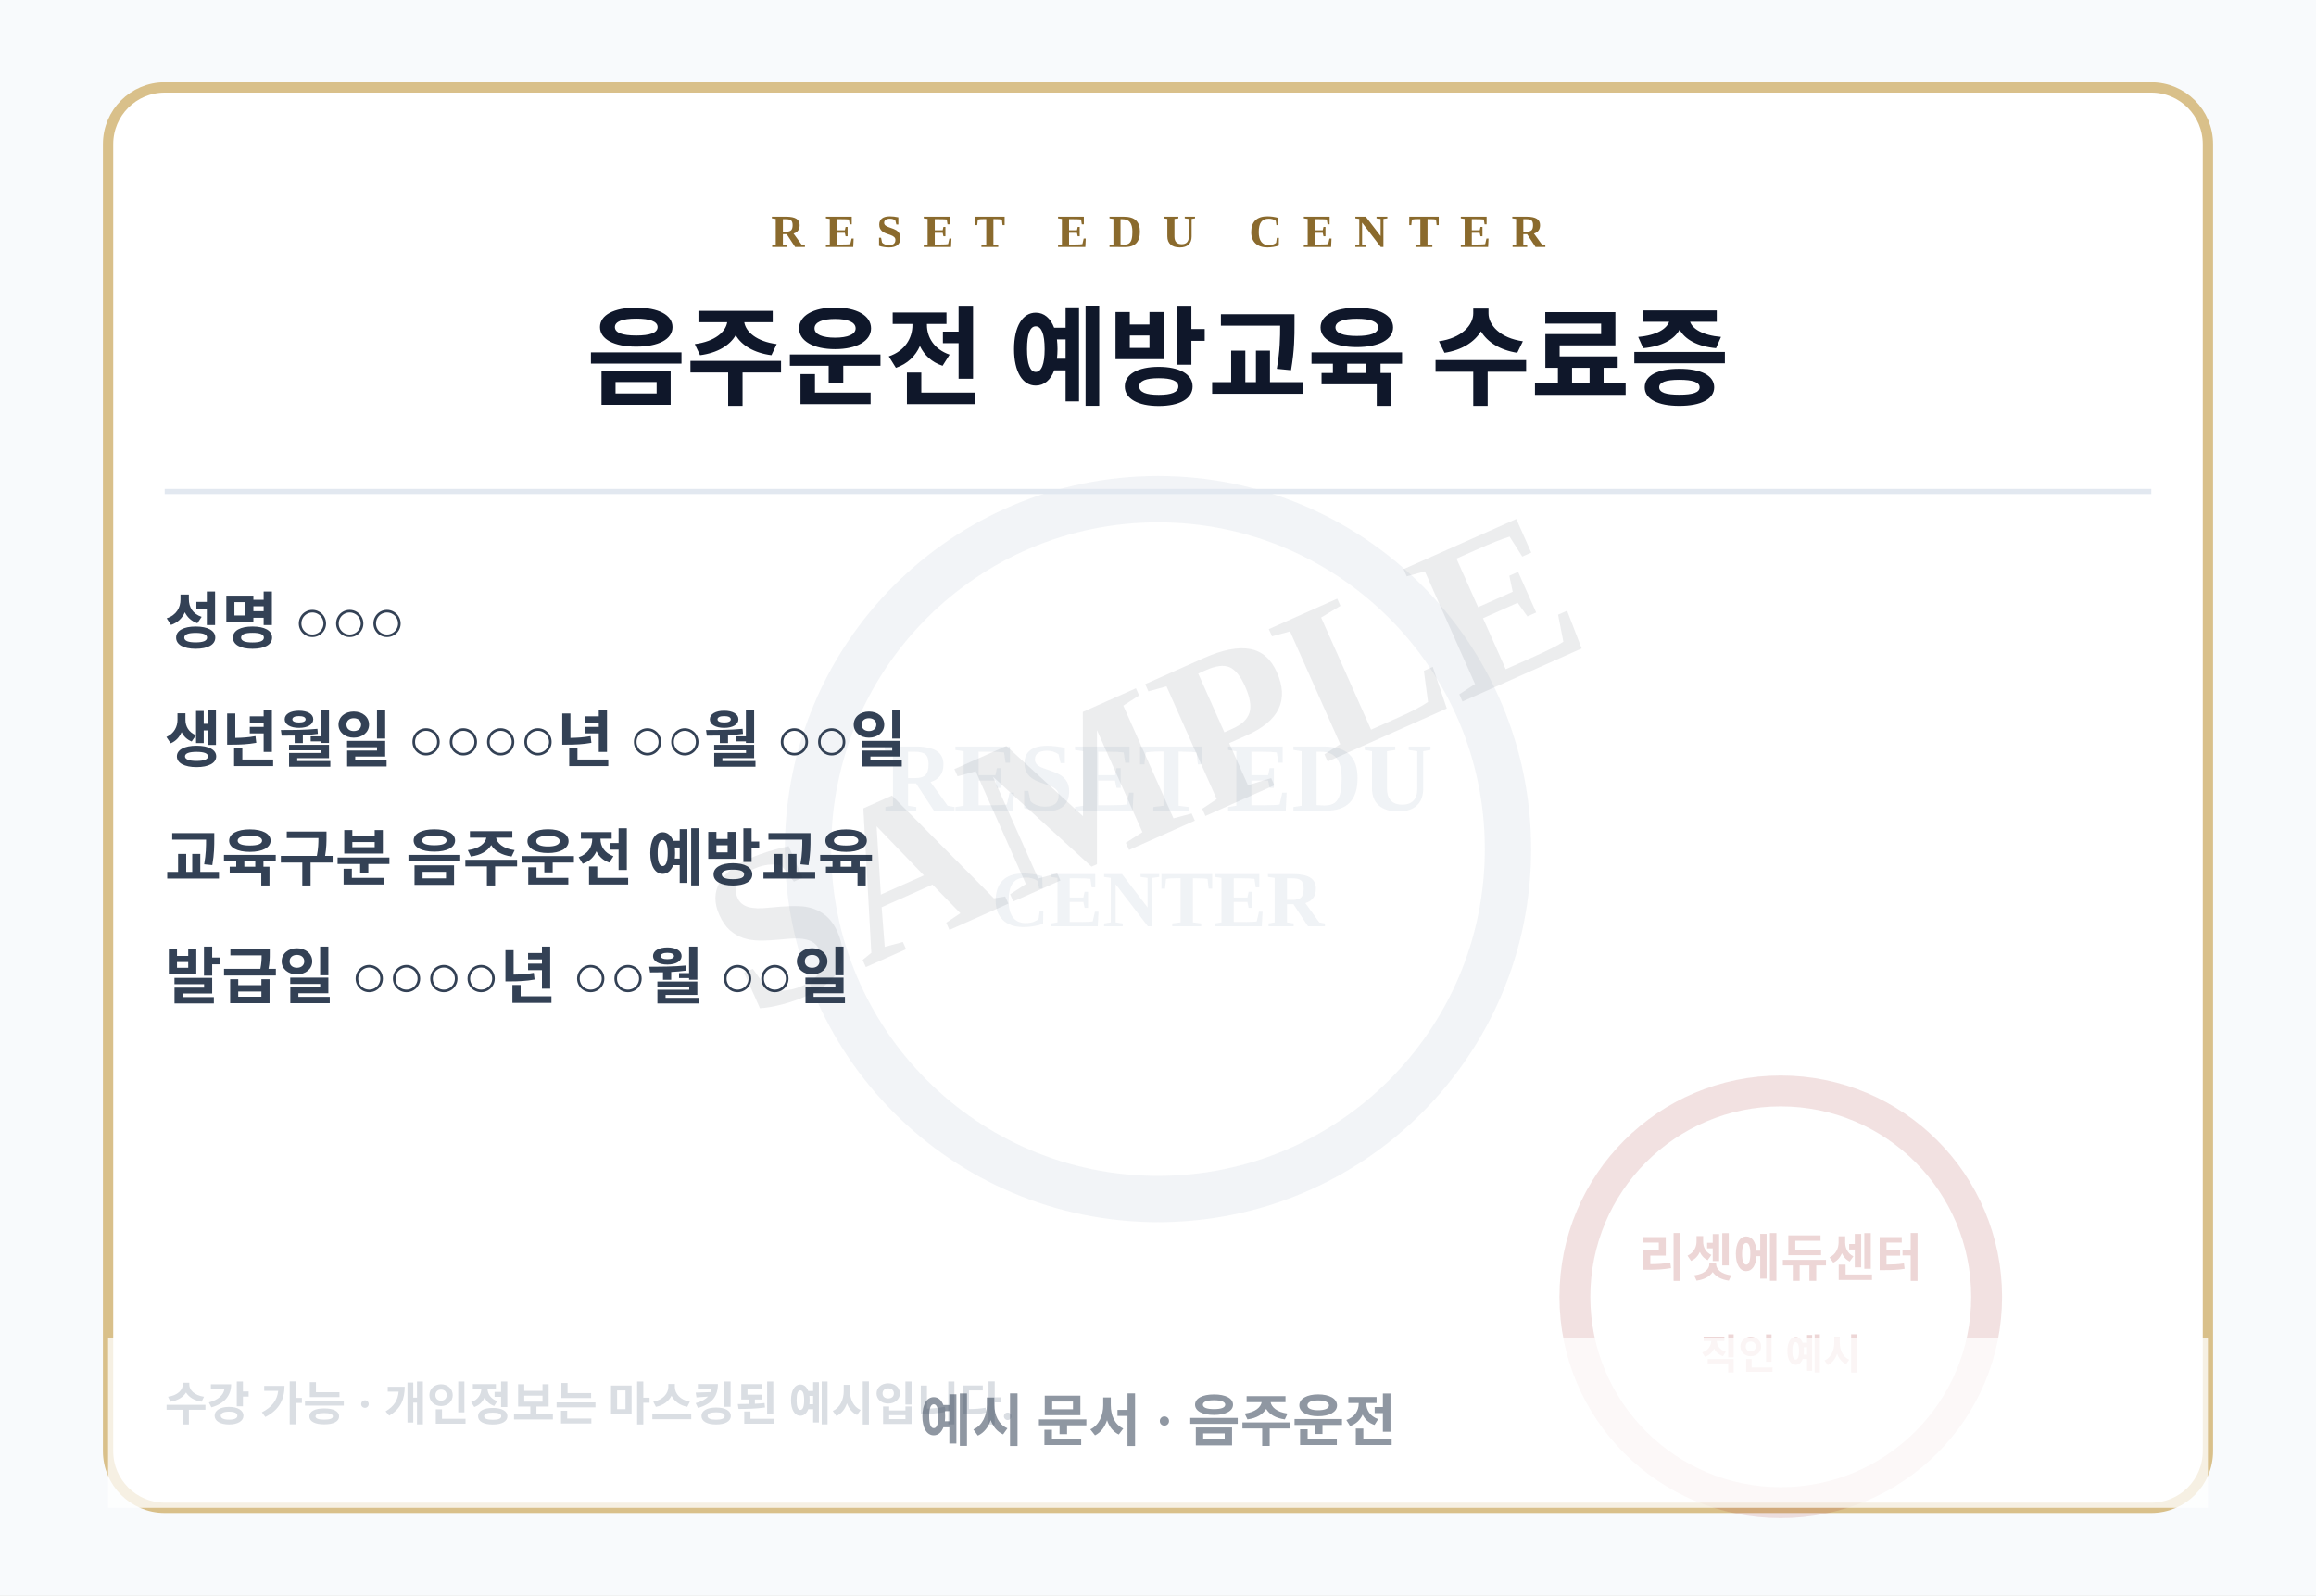
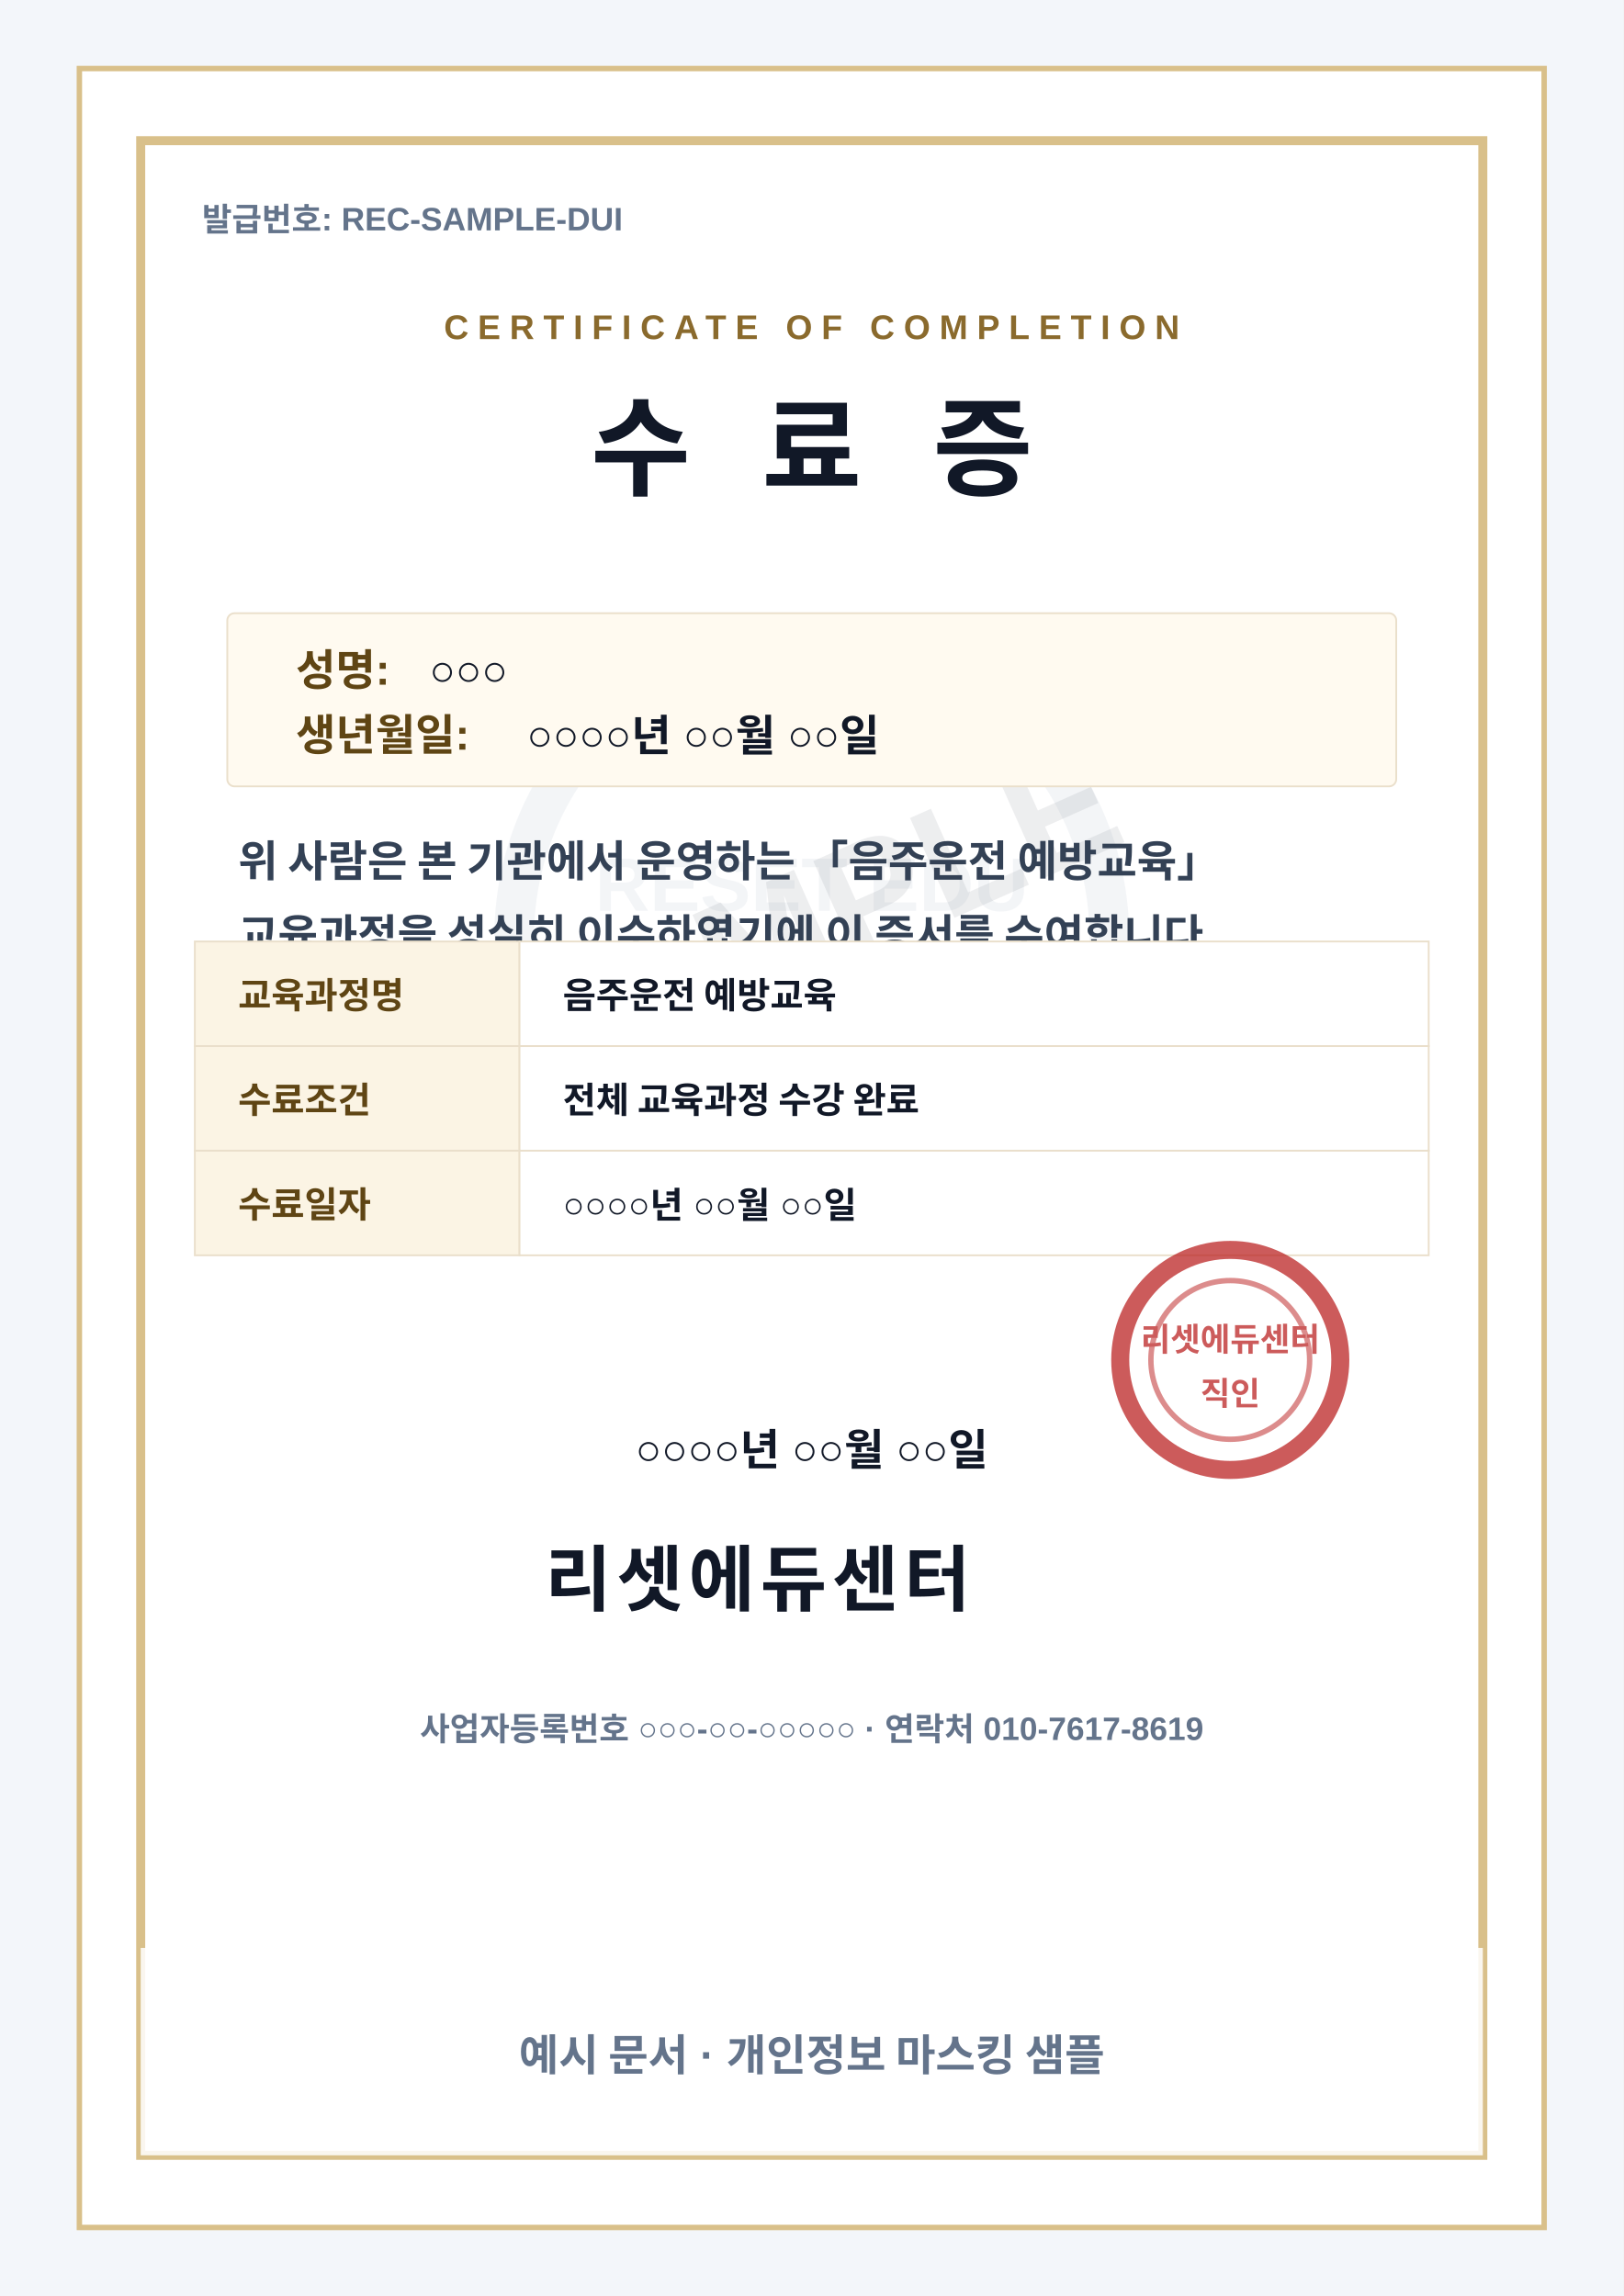
- <svg xmlns="http://www.w3.org/2000/svg" width="900" height="620" viewBox="0 0 900 620" role="img" aria-label="음주운전 예방교육 수료증 예시 문서">
-   <rect width="900" height="620" fill="#f8fafc" />
-   <rect x="42" y="34" width="816" height="552" rx="22" fill="#ffffff" stroke="#d9c08a" stroke-width="4" />
-   <circle cx="450" cy="330" r="136" fill="none" stroke="#173968" stroke-width="18" opacity="0.055" />
-   <text x="450" y="315" text-anchor="middle" font-size="38" font-weight="900" fill="#173968" opacity="0.065">RESET EDU</text>
-   <text x="450" y="360" text-anchor="middle" font-size="31" font-weight="900" fill="#173968" opacity="0.065">CENTER</text>
-   <text x="450" y="96" text-anchor="middle" font-size="18" font-weight="800" letter-spacing="8" fill="#8a6a2d">RESET EDU CENTER</text>
-   <text x="450" y="154" text-anchor="middle" font-size="42" font-weight="900" fill="#0f172a">음주운전 예방교육 수료증</text>
-   <rect x="64" y="190" width="772" height="2" fill="#e2e8f0" />
-   <text x="64" y="250" font-size="24" font-weight="700" fill="#334155">성명  ○○○</text>
-   <text x="64" y="296" font-size="24" font-weight="700" fill="#334155">생년월일  ○○○○년 ○○월 ○○일</text>
-   <text x="64" y="342" font-size="24" font-weight="700" fill="#334155">교육구분  음주운전 예방교육</text>
-   <text x="64" y="388" font-size="24" font-weight="700" fill="#334155">발급일  ○○○○년 ○○월 ○○일</text>
-   <rect x="612" y="424" width="160" height="160" rx="80" fill="none" stroke="#991b1b" stroke-width="12" opacity="0.13" />
-   <text x="692" y="496" text-anchor="middle" font-size="20" font-weight="900" fill="#991b1b" opacity="0.18">리셋에듀센터</text>
-   <text x="692" y="532" text-anchor="middle" font-size="16" font-weight="900" fill="#991b1b" opacity="0.18">직인 예시</text>
-   <g transform="rotate(-24 450 310)">
-     <text x="450" y="324" text-anchor="middle" font-size="86" font-weight="900" fill="#0f172a" opacity="0.08">SAMPLE</text>
+ <svg xmlns="http://www.w3.org/2000/svg" width="900" height="1273" viewBox="0 0 900 1273" role="img" aria-label="수 료 증 예시">
+   <rect width="900" height="1273" fill="#f3f6fa" />
+   <rect x="44" y="38" width="812" height="1197" fill="#ffffff" stroke="#d9c08a" stroke-width="3" />
+   <rect x="78" y="78" width="744" height="1117" fill="#ffffff" stroke="#d9c08a" stroke-width="5" />
+   <g opacity="0.052">
+     <circle cx="450" cy="520" r="165" fill="none" stroke="#173968" stroke-width="22" />
+     <text x="450" y="505" text-anchor="middle" font-family="Arial, 'Noto Sans KR', sans-serif" font-size="42" font-weight="900" fill="#173968">RESET EDU</text>
+     <text x="450" y="555" text-anchor="middle" font-family="Arial, 'Noto Sans KR', sans-serif" font-size="36" font-weight="900" fill="#173968">CENTER</text>
  </g>
-   <text x="64" y="552" font-size="18" font-weight="700" fill="#64748b">수강 가능 · 개인정보는 마스킹된 예시입니다.</text>
-   <rect x="42" y="520" width="816" height="66" fill="#ffffff" opacity="0.76" />
-   <text x="450" y="560" text-anchor="middle" font-size="22" font-weight="900" fill="#334155" opacity="0.55">예시 문서 · 음주운전</text>
+   <g transform="rotate(-24 450 520)">
+     <text opacity="0.075" x="450" y="542" text-anchor="middle" font-family="Arial, 'Noto Sans KR', sans-serif" font-size="88" font-weight="900" fill="#0f172a">SAMPLE</text>
+   </g>
+   <text x="112" y="128" text-anchor="start" font-family="Arial, 'Noto Sans KR', sans-serif" font-size="18" font-weight="800" fill="#64748b">발급번호: REC-SAMPLE-DUI</text>
+   <text letter-spacing="5" x="450" y="188" text-anchor="middle" font-family="Arial, 'Noto Sans KR', sans-serif" font-size="19" font-weight="800" fill="#8a6a2d">CERTIFICATE OF COMPLETION</text>
+   <text letter-spacing="13" x="450" y="270" text-anchor="middle" font-family="Arial, 'Noto Sans KR', sans-serif" font-size="60" font-weight="900" fill="#111827">수 료 증</text>
+   <g>
+     <rect x="126" y="340" width="648" height="96" rx="4" fill="#fffaf0" stroke="#eadfcb" />
+     <text x="164" y="380" text-anchor="start" font-family="Arial, 'Noto Sans KR', sans-serif" font-size="24" font-weight="900" fill="#5f4514">성명:</text>
+     <text x="238" y="380" text-anchor="start" font-family="Arial, 'Noto Sans KR', sans-serif" font-size="24" font-weight="900" fill="#111827">○○○</text>
+     <text x="164" y="416" text-anchor="start" font-family="Arial, 'Noto Sans KR', sans-serif" font-size="24" font-weight="900" fill="#5f4514">생년월일:</text>
+     <text x="292" y="416" text-anchor="start" font-family="Arial, 'Noto Sans KR', sans-serif" font-size="24" font-weight="900" fill="#111827">○○○○년 ○○월 ○○일</text>
+   </g>
+   <text x="132" y="486" text-anchor="start" font-family="Arial, 'Noto Sans KR', sans-serif" font-size="24" font-weight="700" fill="#334155">위 사람은 본 기관에서 운영하는 「음주운전 예방교육」</text>
+   <text x="132" y="527" text-anchor="start" font-family="Arial, 'Noto Sans KR', sans-serif" font-size="24" font-weight="700" fill="#334155">교육과정을 성실히 이수하였기에 이 증서를 수여합니다.</text>
+   <g>
+     <rect x="108" y="522" width="180" height="58" fill="#fbf4e4" stroke="#eadfcb" />
+     <rect x="288" y="522" width="504" height="58" fill="#ffffff" stroke="#eadfcb" />
+     <text x="132" y="559" text-anchor="start" font-family="Arial, 'Noto Sans KR', sans-serif" font-size="20" font-weight="900" fill="#5f4514">교육과정명</text>
+     <text x="312" y="559" text-anchor="start" font-family="Arial, 'Noto Sans KR', sans-serif" font-size="20" font-weight="800" fill="#111827">음주운전 예방교육</text>
+   </g>
+   <g>
+     <rect x="108" y="580" width="180" height="58" fill="#fbf4e4" stroke="#eadfcb" />
+     <rect x="288" y="580" width="504" height="58" fill="#ffffff" stroke="#eadfcb" />
+     <text x="132" y="617" text-anchor="start" font-family="Arial, 'Noto Sans KR', sans-serif" font-size="20" font-weight="900" fill="#5f4514">수료조건</text>
+     <text x="312" y="617" text-anchor="start" font-family="Arial, 'Noto Sans KR', sans-serif" font-size="20" font-weight="800" fill="#111827">전체 교육과정 수강 완료</text>
+   </g>
+   <g>
+     <rect x="108" y="638" width="180" height="58" fill="#fbf4e4" stroke="#eadfcb" />
+     <rect x="288" y="638" width="504" height="58" fill="#ffffff" stroke="#eadfcb" />
+     <text x="132" y="675" text-anchor="start" font-family="Arial, 'Noto Sans KR', sans-serif" font-size="20" font-weight="900" fill="#5f4514">수료일자</text>
+     <text x="312" y="675" text-anchor="start" font-family="Arial, 'Noto Sans KR', sans-serif" font-size="20" font-weight="800" fill="#111827">○○○○년 ○○월 ○○일</text>
+   </g>
+   <g>
+     <text x="450" y="812" text-anchor="middle" font-family="Arial, 'Noto Sans KR', sans-serif" font-size="24" font-weight="800" fill="#111827">○○○○년 ○○월 ○○일</text>
+     <text letter-spacing="3" x="420" y="890" text-anchor="middle" font-family="Arial, 'Noto Sans KR', sans-serif" font-size="40" font-weight="900" fill="#111827">리셋에듀센터</text>
+     <g opacity="0.72">
+       <circle cx="682" cy="754" r="61" fill="none" stroke="#b91c1c" stroke-width="10" />
+       <circle cx="682" cy="754" r="44" fill="none" stroke="#b91c1c" stroke-width="3" opacity="0.7" />
+       <text x="682" y="749" text-anchor="middle" font-family="Arial, 'Noto Sans KR', sans-serif" font-size="18" font-weight="900" fill="#b91c1c">리셋에듀센터</text>
+       <text x="682" y="779" text-anchor="middle" font-family="Arial, 'Noto Sans KR', sans-serif" font-size="18" font-weight="900" fill="#b91c1c">직인</text>
+     </g>
+     <text x="450" y="965" text-anchor="middle" font-family="Arial, 'Noto Sans KR', sans-serif" font-size="18" font-weight="700" fill="#64748b">사업자등록번호 ○○○-○○-○○○○○ · 연락처 010-7617-8619</text>
+   </g>
+   <rect x="78" y="1080" width="744" height="115" fill="#ffffff" opacity="0.86" />
+   <text x="450" y="1148" text-anchor="middle" font-family="Arial, 'Noto Sans KR', sans-serif" font-size="24" font-weight="900" fill="#64748b">예시 문서 · 개인정보 마스킹 샘플</text>
</svg>
